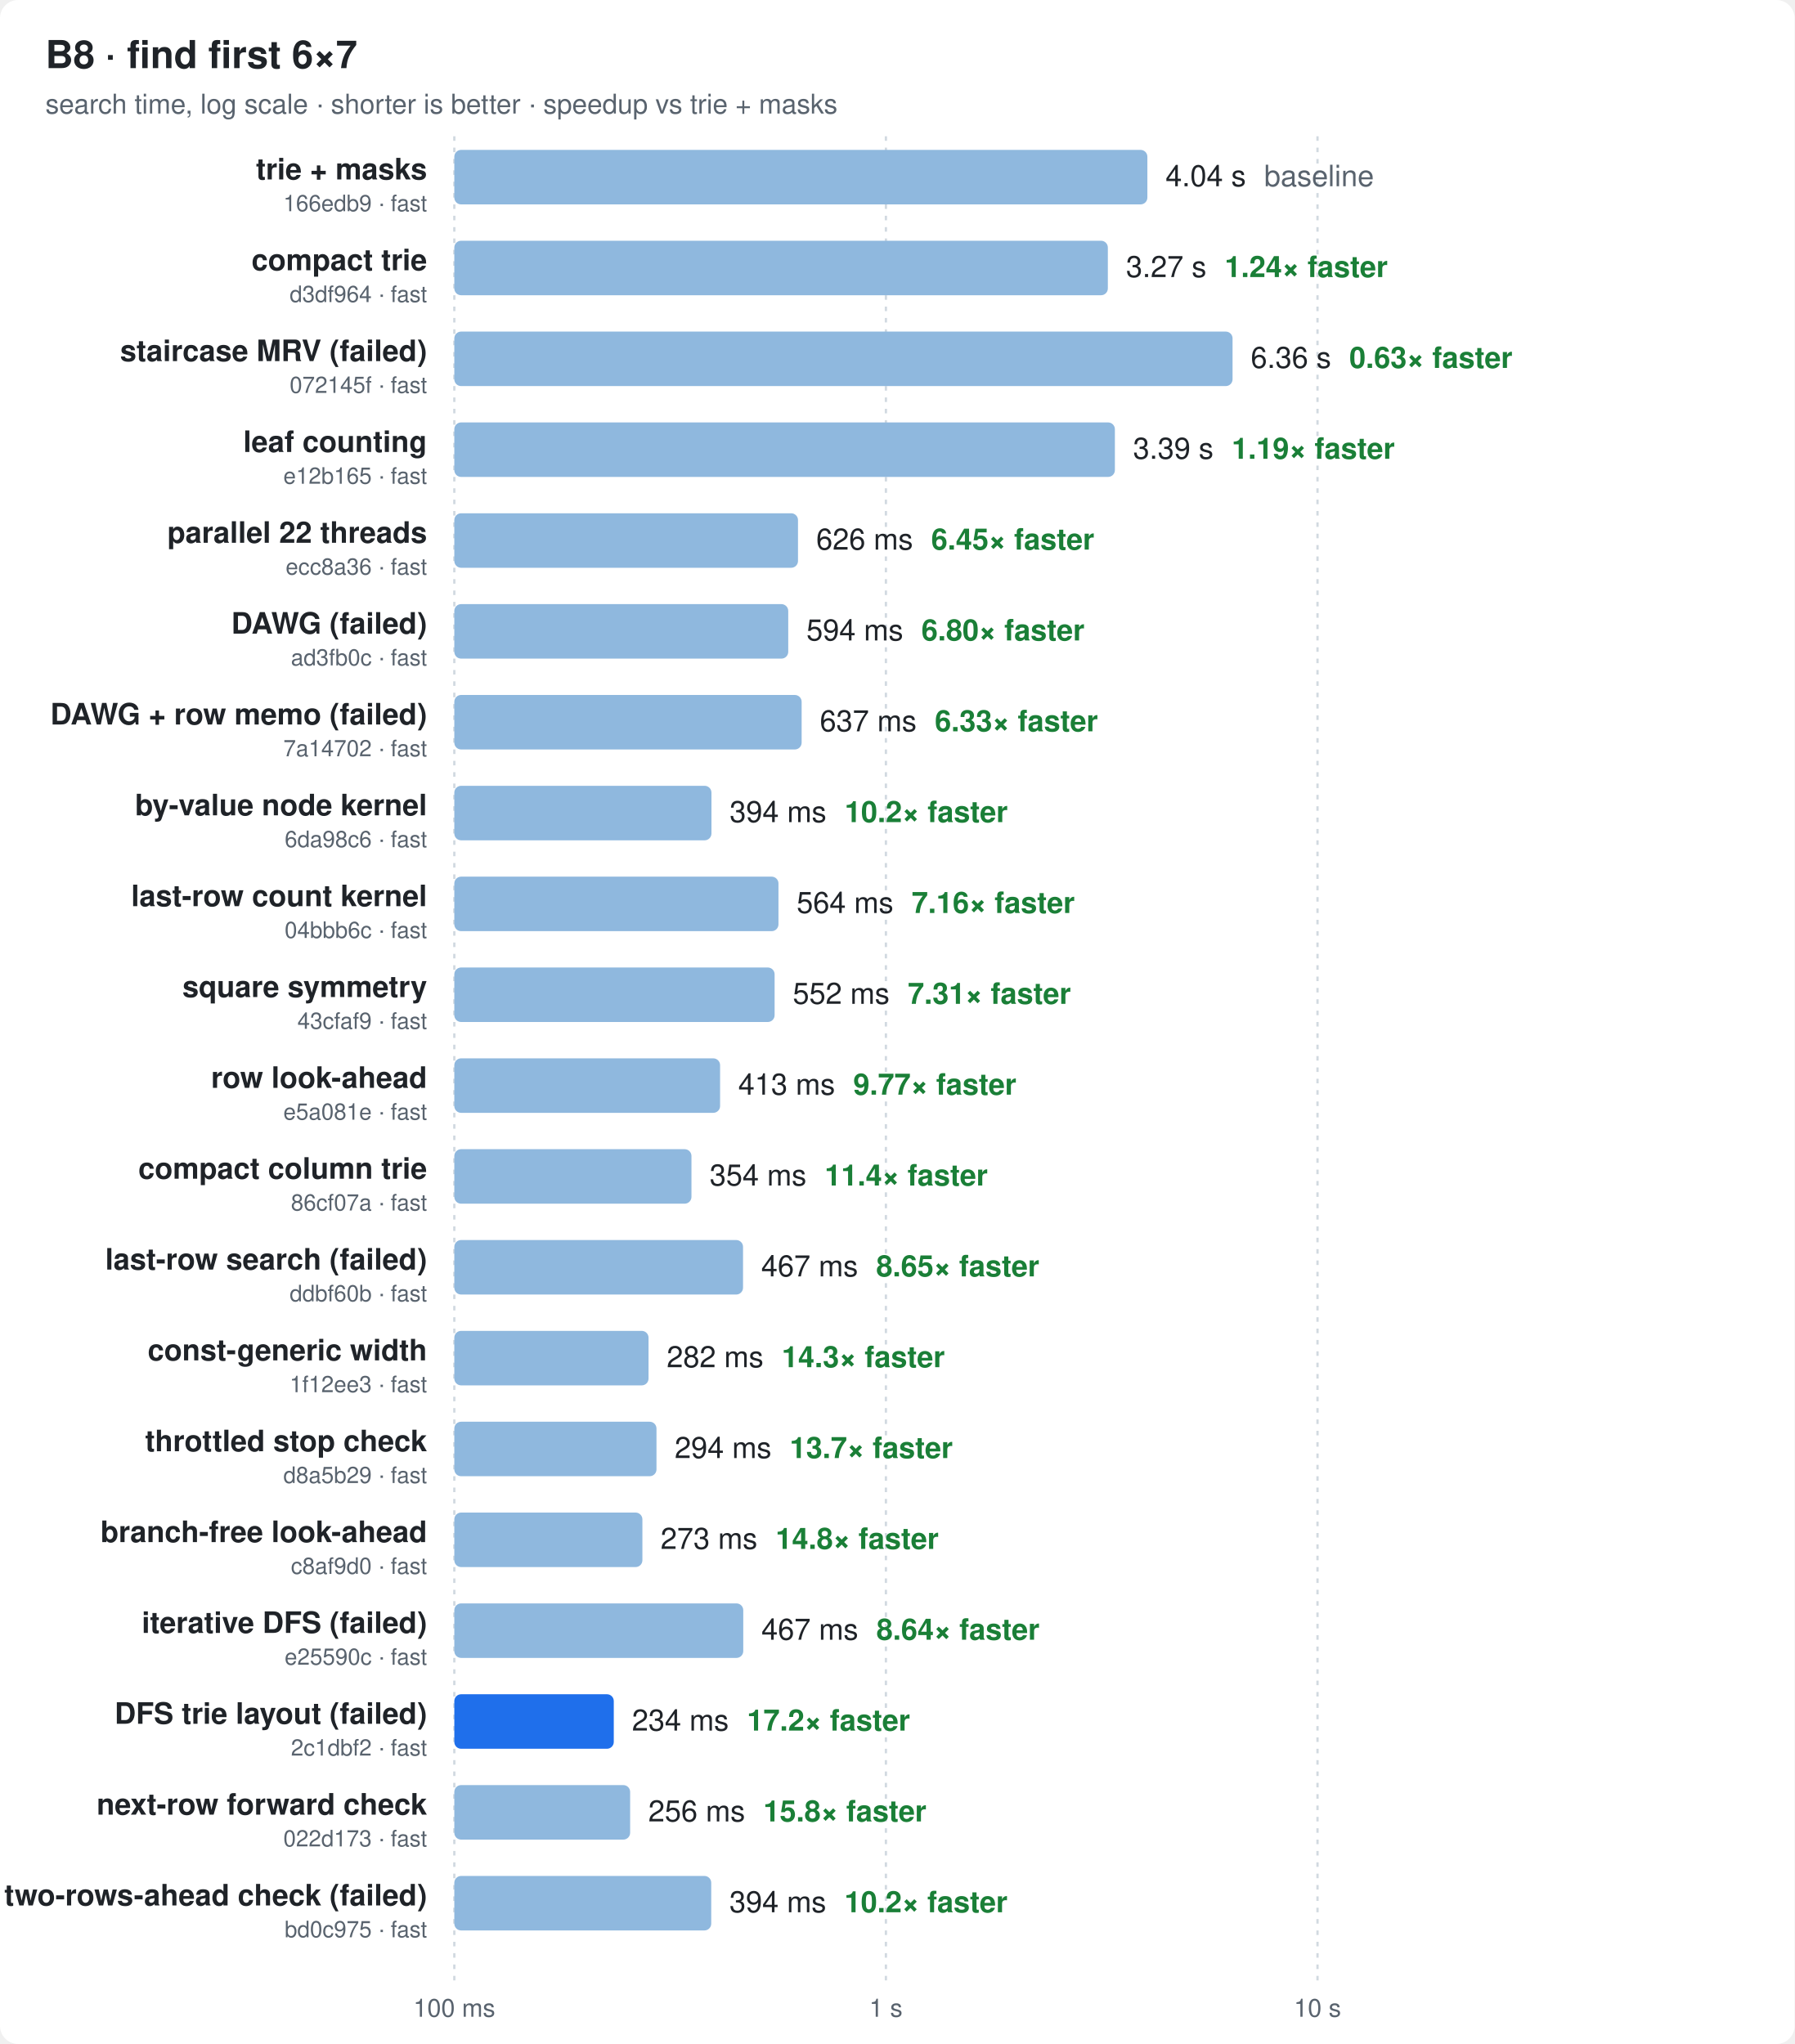
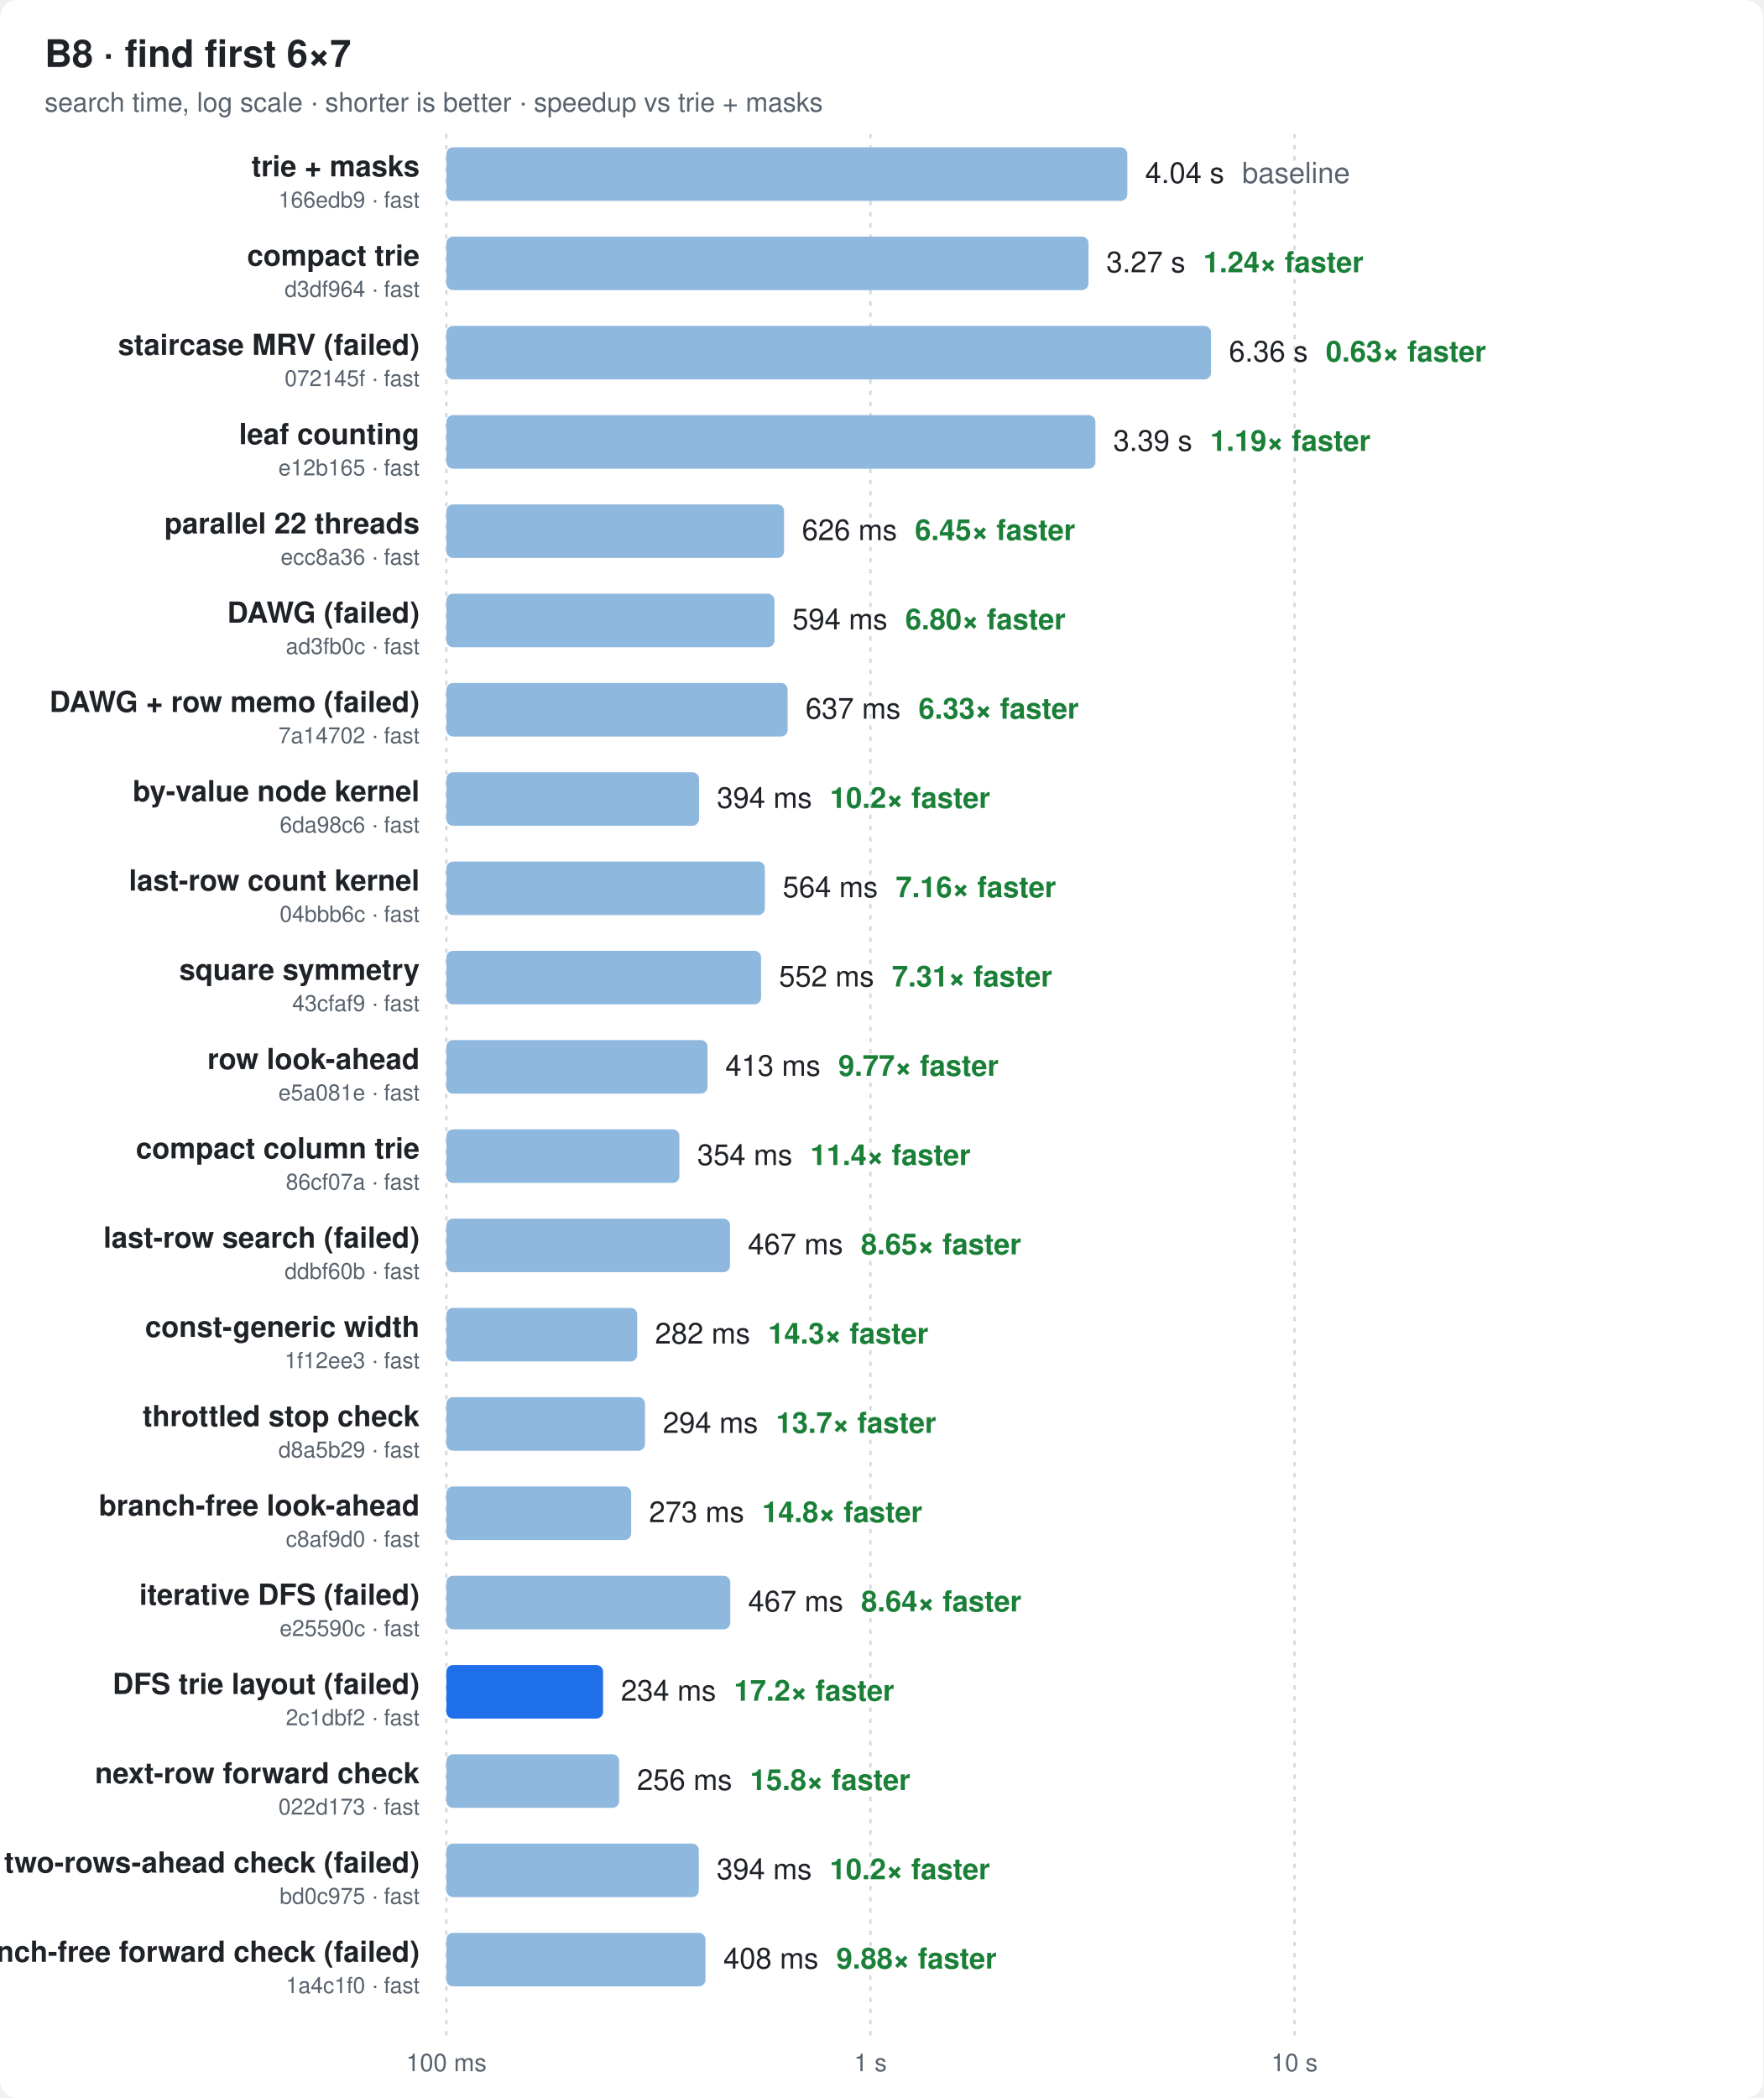
- <svg xmlns="http://www.w3.org/2000/svg" width="790" height="900" viewBox="0 0 790 900" font-family="ui-sans-serif,-apple-system,Segoe UI,Helvetica,Arial,sans-serif">
+ <svg xmlns="http://www.w3.org/2000/svg" width="790" height="940" viewBox="0 0 790 940" font-family="ui-sans-serif,-apple-system,Segoe UI,Helvetica,Arial,sans-serif">
  <style>
  .bg{fill:#ffffff} .t{fill:#1f2328} .m{fill:#59636e} .g{stroke:#d1d9e0}
  .bar{fill:#8fb8de} .best{fill:#1f6feb} .x{fill:#1a7f37;font-weight:600}
  @media (prefers-color-scheme: dark){
    .bg{fill:#0d1117} .t{fill:#e6edf3} .m{fill:#9198a1} .g{stroke:#30363d}
    .bar{fill:#2f5f8f} .best{fill:#4493f8} .x{fill:#3fb950}
  }
</style>
-   <rect class="bg" width="790" height="900" rx="8" />
+   <rect class="bg" width="790" height="940" rx="8" />
  <text class="t" x="20" y="30" font-size="17" font-weight="700">B8 · find first 6×7</text>
  <text class="m" x="20" y="50" font-size="12">search time, log scale · shorter is better · speedup vs trie + masks</text>
-   <line class="g" x1="200.0" x2="200.0" y1="60" y2="872" stroke-dasharray="2 3" />
-   <text class="m" x="200.0" y="888" font-size="11" text-anchor="middle">100 ms</text>
-   <line class="g" x1="390.0" x2="390.0" y1="60" y2="872" stroke-dasharray="2 3" />
-   <text class="m" x="390.0" y="888" font-size="11" text-anchor="middle">1 s</text>
-   <line class="g" x1="580.0" x2="580.0" y1="60" y2="872" stroke-dasharray="2 3" />
-   <text class="m" x="580.0" y="888" font-size="11" text-anchor="middle">10 s</text>
+   <line class="g" x1="200.0" x2="200.0" y1="60" y2="912" stroke-dasharray="2 3" />
+   <text class="m" x="200.0" y="928" font-size="11" text-anchor="middle">100 ms</text>
+   <line class="g" x1="390.0" x2="390.0" y1="60" y2="912" stroke-dasharray="2 3" />
+   <text class="m" x="390.0" y="928" font-size="11" text-anchor="middle">1 s</text>
+   <line class="g" x1="580.0" x2="580.0" y1="60" y2="912" stroke-dasharray="2 3" />
+   <text class="m" x="580.0" y="928" font-size="11" text-anchor="middle">10 s</text>
  <text class="t" x="188" y="79.0" font-size="13" font-weight="600" text-anchor="end">trie + masks</text>
  <text class="m" x="188" y="93.0" font-size="10" text-anchor="end">166edb9 · fast</text>
  <rect class="bar" x="200" y="66" width="305.1" height="24" rx="3" />
  <text class="t" x="513.1" y="82.0" font-size="13">4.04 s<tspan class="m" dx="8">baseline</tspan>
  </text>
  <text class="t" x="188" y="119.0" font-size="13" font-weight="600" text-anchor="end">compact trie</text>
  <text class="m" x="188" y="133.0" font-size="10" text-anchor="end">d3df964 · fast</text>
  <rect class="bar" x="200" y="106" width="287.7" height="24" rx="3" />
  <text class="t" x="495.7" y="122.0" font-size="13">3.27 s<tspan class="x" dx="8">1.24× faster</tspan>
  </text>
  <text class="t" x="188" y="159.0" font-size="13" font-weight="600" text-anchor="end">staircase MRV (failed)</text>
  <text class="m" x="188" y="173.0" font-size="10" text-anchor="end">072145f · fast</text>
  <rect class="bar" x="200" y="146" width="342.6" height="24" rx="3" />
  <text class="t" x="550.6" y="162.0" font-size="13">6.36 s<tspan class="x" dx="8">0.63× faster</tspan>
  </text>
  <text class="t" x="188" y="199.0" font-size="13" font-weight="600" text-anchor="end">leaf counting</text>
  <text class="m" x="188" y="213.0" font-size="10" text-anchor="end">e12b165 · fast</text>
  <rect class="bar" x="200" y="186" width="290.8" height="24" rx="3" />
  <text class="t" x="498.8" y="202.0" font-size="13">3.39 s<tspan class="x" dx="8">1.19× faster</tspan>
  </text>
  <text class="t" x="188" y="239.0" font-size="13" font-weight="600" text-anchor="end">parallel 22 threads</text>
  <text class="m" x="188" y="253.0" font-size="10" text-anchor="end">ecc8a36 · fast</text>
  <rect class="bar" x="200" y="226" width="151.3" height="24" rx="3" />
  <text class="t" x="359.3" y="242.0" font-size="13">626 ms<tspan class="x" dx="8">6.45× faster</tspan>
  </text>
  <text class="t" x="188" y="279.0" font-size="13" font-weight="600" text-anchor="end">DAWG (failed)</text>
  <text class="m" x="188" y="293.0" font-size="10" text-anchor="end">ad3fb0c · fast</text>
  <rect class="bar" x="200" y="266" width="147.0" height="24" rx="3" />
  <text class="t" x="355.0" y="282.0" font-size="13">594 ms<tspan class="x" dx="8">6.80× faster</tspan>
  </text>
  <text class="t" x="188" y="319.0" font-size="13" font-weight="600" text-anchor="end">DAWG + row memo (failed)</text>
  <text class="m" x="188" y="333.0" font-size="10" text-anchor="end">7a14702 · fast</text>
  <rect class="bar" x="200" y="306" width="152.9" height="24" rx="3" />
  <text class="t" x="360.9" y="322.0" font-size="13">637 ms<tspan class="x" dx="8">6.33× faster</tspan>
  </text>
  <text class="t" x="188" y="359.0" font-size="13" font-weight="600" text-anchor="end">by-value node kernel</text>
  <text class="m" x="188" y="373.0" font-size="10" text-anchor="end">6da98c6 · fast</text>
  <rect class="bar" x="200" y="346" width="113.2" height="24" rx="3" />
  <text class="t" x="321.2" y="362.0" font-size="13">394 ms<tspan class="x" dx="8">10.2× faster</tspan>
  </text>
  <text class="t" x="188" y="399.0" font-size="13" font-weight="600" text-anchor="end">last-row count kernel</text>
  <text class="m" x="188" y="413.0" font-size="10" text-anchor="end">04bbb6c · fast</text>
  <rect class="bar" x="200" y="386" width="142.7" height="24" rx="3" />
  <text class="t" x="350.7" y="402.0" font-size="13">564 ms<tspan class="x" dx="8">7.16× faster</tspan>
  </text>
  <text class="t" x="188" y="439.0" font-size="13" font-weight="600" text-anchor="end">square symmetry</text>
  <text class="m" x="188" y="453.0" font-size="10" text-anchor="end">43cfaf9 · fast</text>
  <rect class="bar" x="200" y="426" width="141.0" height="24" rx="3" />
  <text class="t" x="349.0" y="442.0" font-size="13">552 ms<tspan class="x" dx="8">7.31× faster</tspan>
  </text>
  <text class="t" x="188" y="479.0" font-size="13" font-weight="600" text-anchor="end">row look-ahead</text>
  <text class="m" x="188" y="493.0" font-size="10" text-anchor="end">e5a081e · fast</text>
  <rect class="bar" x="200" y="466" width="117.0" height="24" rx="3" />
  <text class="t" x="325.0" y="482.0" font-size="13">413 ms<tspan class="x" dx="8">9.77× faster</tspan>
  </text>
  <text class="t" x="188" y="519.0" font-size="13" font-weight="600" text-anchor="end">compact column trie</text>
  <text class="m" x="188" y="533.0" font-size="10" text-anchor="end">86cf07a · fast</text>
  <rect class="bar" x="200" y="506" width="104.4" height="24" rx="3" />
  <text class="t" x="312.4" y="522.0" font-size="13">354 ms<tspan class="x" dx="8">11.4× faster</tspan>
  </text>
  <text class="t" x="188" y="559.0" font-size="13" font-weight="600" text-anchor="end">last-row search (failed)</text>
  <text class="m" x="188" y="573.0" font-size="10" text-anchor="end">ddbf60b · fast</text>
  <rect class="bar" x="200" y="546" width="127.1" height="24" rx="3" />
  <text class="t" x="335.1" y="562.0" font-size="13">467 ms<tspan class="x" dx="8">8.65× faster</tspan>
  </text>
  <text class="t" x="188" y="599.0" font-size="13" font-weight="600" text-anchor="end">const-generic width</text>
  <text class="m" x="188" y="613.0" font-size="10" text-anchor="end">1f12ee3 · fast</text>
  <rect class="bar" x="200" y="586" width="85.5" height="24" rx="3" />
  <text class="t" x="293.5" y="602.0" font-size="13">282 ms<tspan class="x" dx="8">14.3× faster</tspan>
  </text>
  <text class="t" x="188" y="639.0" font-size="13" font-weight="600" text-anchor="end">throttled stop check</text>
  <text class="m" x="188" y="653.0" font-size="10" text-anchor="end">d8a5b29 · fast</text>
  <rect class="bar" x="200" y="626" width="89.0" height="24" rx="3" />
  <text class="t" x="297.0" y="642.0" font-size="13">294 ms<tspan class="x" dx="8">13.7× faster</tspan>
  </text>
  <text class="t" x="188" y="679.0" font-size="13" font-weight="600" text-anchor="end">branch-free look-ahead</text>
  <text class="m" x="188" y="693.0" font-size="10" text-anchor="end">c8af9d0 · fast</text>
  <rect class="bar" x="200" y="666" width="82.8" height="24" rx="3" />
  <text class="t" x="290.8" y="682.0" font-size="13">273 ms<tspan class="x" dx="8">14.8× faster</tspan>
  </text>
  <text class="t" x="188" y="719.0" font-size="13" font-weight="600" text-anchor="end">iterative DFS (failed)</text>
  <text class="m" x="188" y="733.0" font-size="10" text-anchor="end">e25590c · fast</text>
  <rect class="bar" x="200" y="706" width="127.2" height="24" rx="3" />
  <text class="t" x="335.2" y="722.0" font-size="13">467 ms<tspan class="x" dx="8">8.64× faster</tspan>
  </text>
  <text class="t" x="188" y="759.0" font-size="13" font-weight="600" text-anchor="end">DFS trie layout (failed)</text>
  <text class="m" x="188" y="773.0" font-size="10" text-anchor="end">2c1dbf2 · fast</text>
  <rect class="best" x="200" y="746" width="70.2" height="24" rx="3" />
  <text class="t" x="278.2" y="762.0" font-size="13">234 ms<tspan class="x" dx="8">17.2× faster</tspan>
  </text>
  <text class="t" x="188" y="799.0" font-size="13" font-weight="600" text-anchor="end">next-row forward check</text>
  <text class="m" x="188" y="813.0" font-size="10" text-anchor="end">022d173 · fast</text>
  <rect class="bar" x="200" y="786" width="77.4" height="24" rx="3" />
  <text class="t" x="285.4" y="802.0" font-size="13">256 ms<tspan class="x" dx="8">15.8× faster</tspan>
  </text>
  <text class="t" x="188" y="839.0" font-size="13" font-weight="600" text-anchor="end">two-rows-ahead check (failed)</text>
  <text class="m" x="188" y="853.0" font-size="10" text-anchor="end">bd0c975 · fast</text>
  <rect class="bar" x="200" y="826" width="113.1" height="24" rx="3" />
  <text class="t" x="321.1" y="842.0" font-size="13">394 ms<tspan class="x" dx="8">10.2× faster</tspan>
  </text>
+   <text class="t" x="188" y="879.0" font-size="13" font-weight="600" text-anchor="end">branch-free forward check (failed)</text>
+   <text class="m" x="188" y="893.0" font-size="10" text-anchor="end">1a4c1f0 · fast</text>
+   <rect class="bar" x="200" y="866" width="116.1" height="24" rx="3" />
+   <text class="t" x="324.1" y="882.0" font-size="13">408 ms<tspan class="x" dx="8">9.88× faster</tspan>
+   </text>
</svg>
